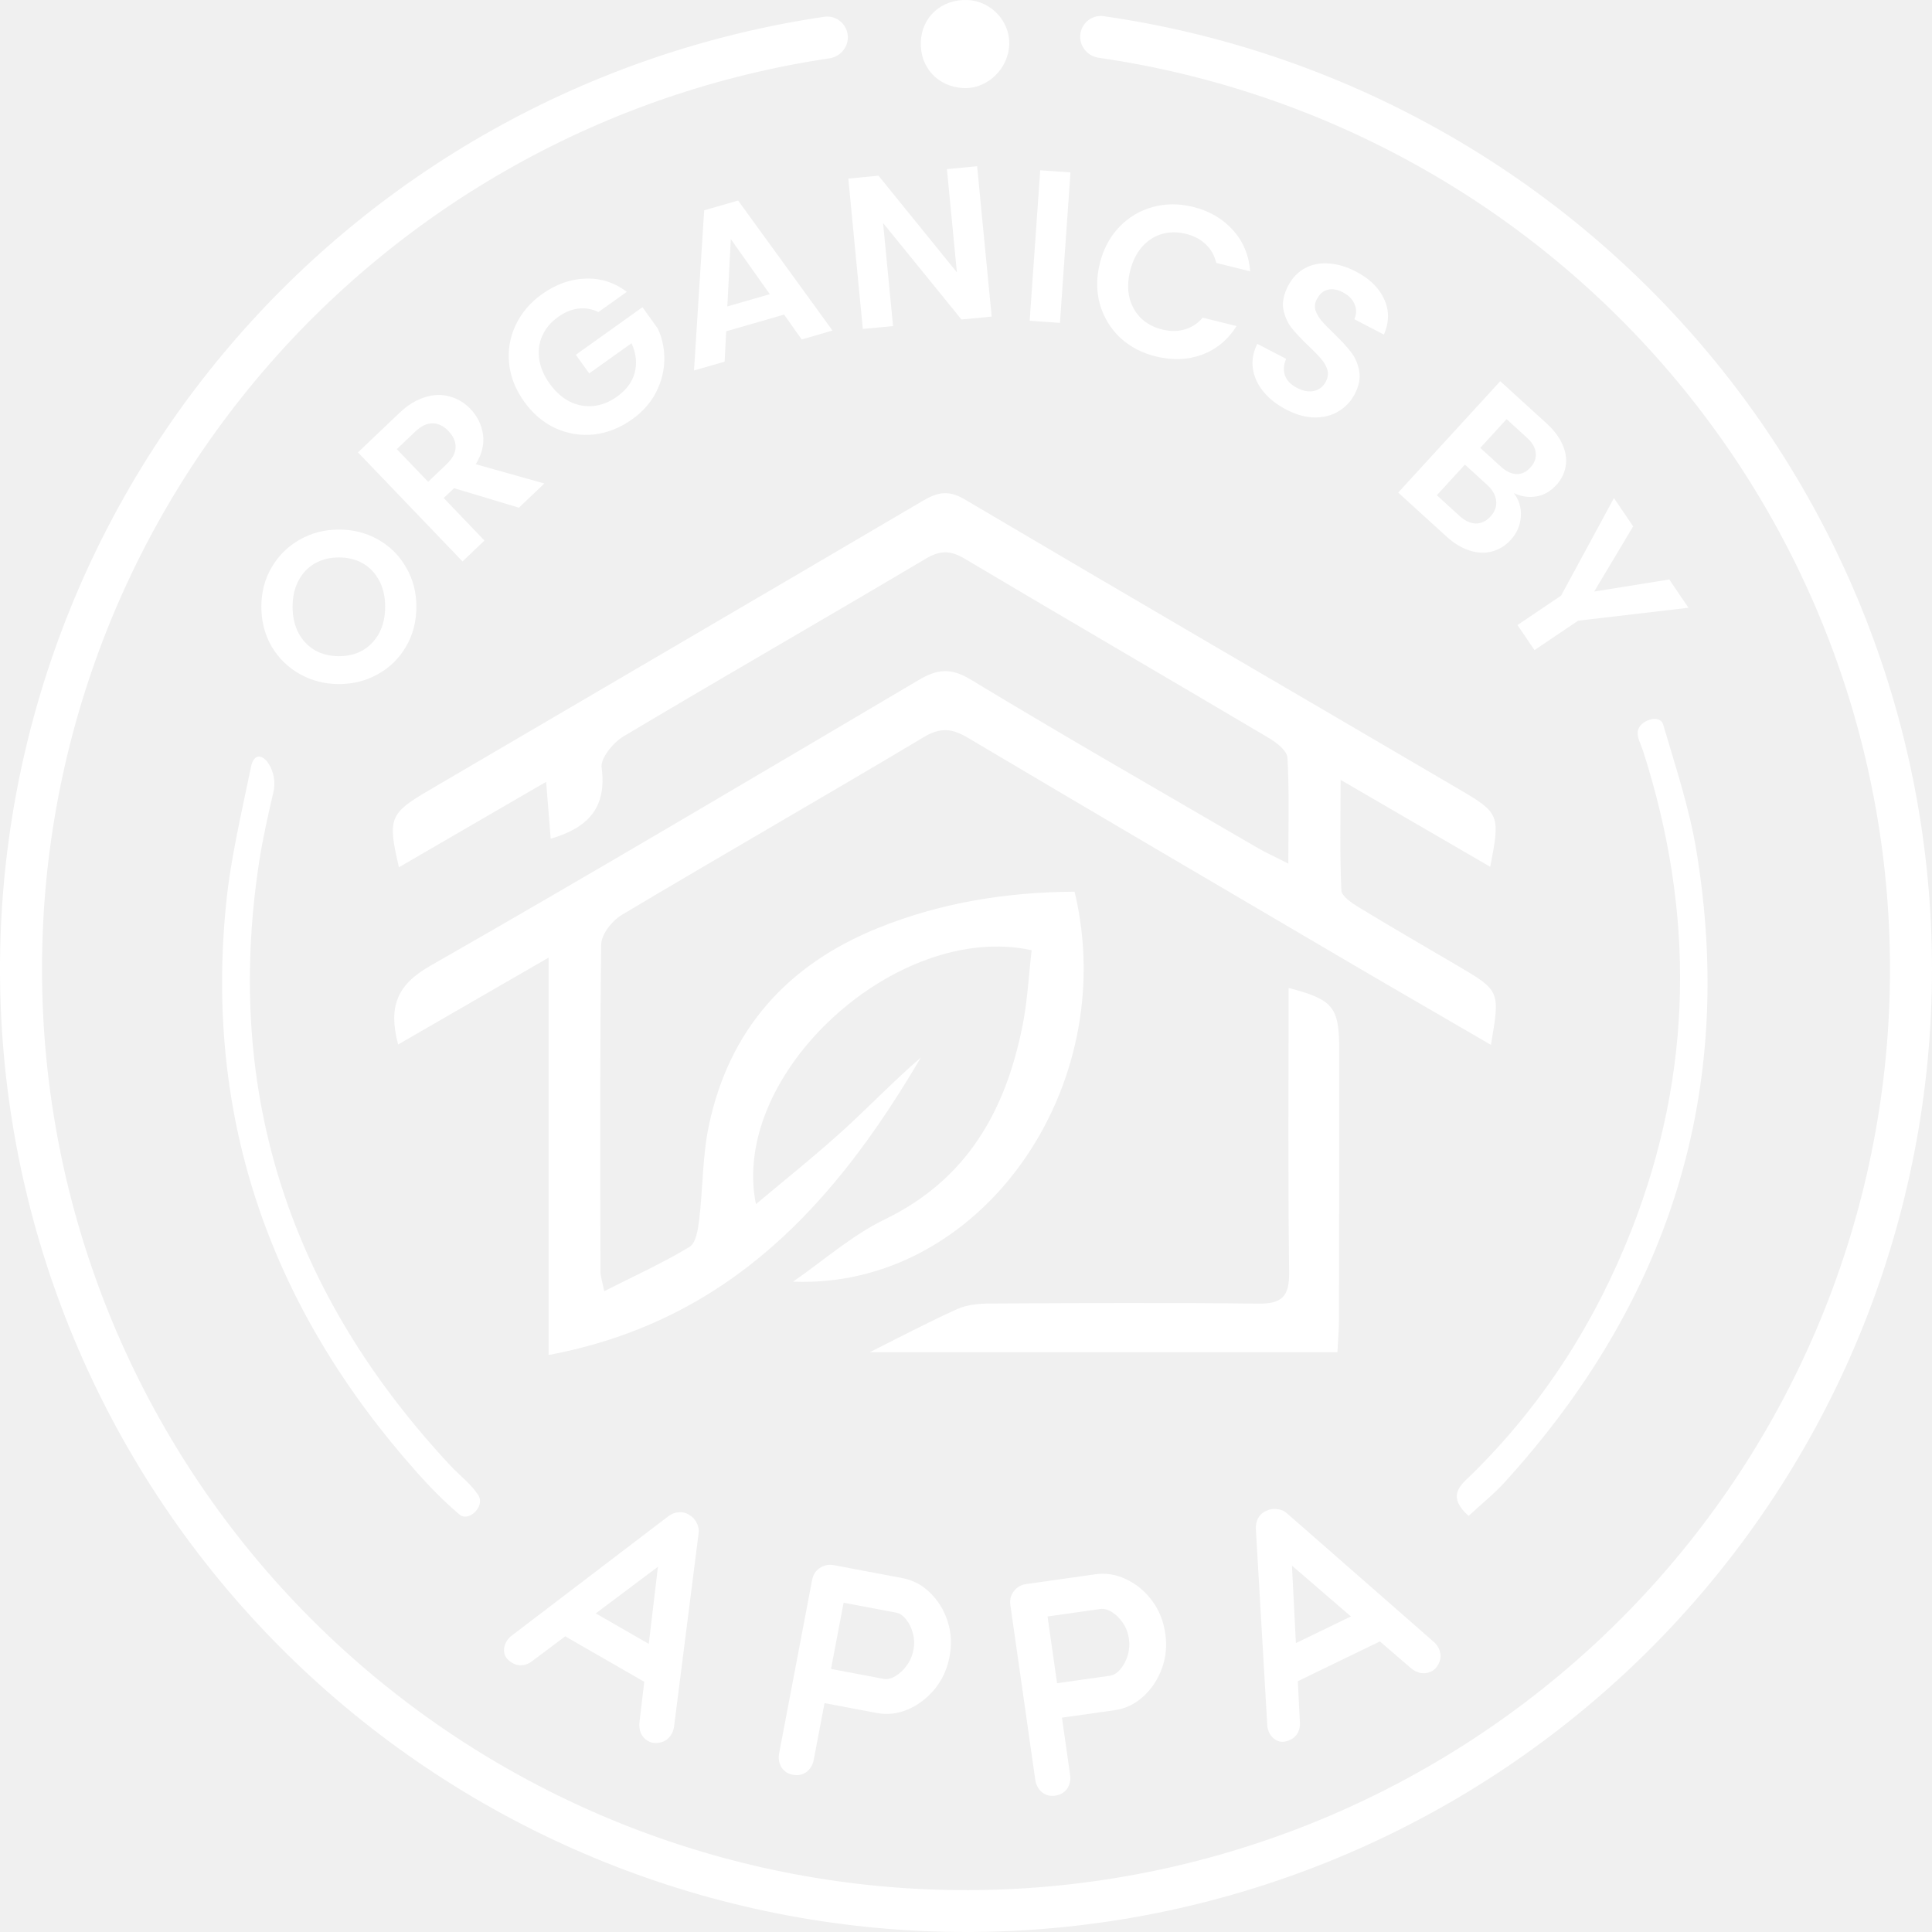
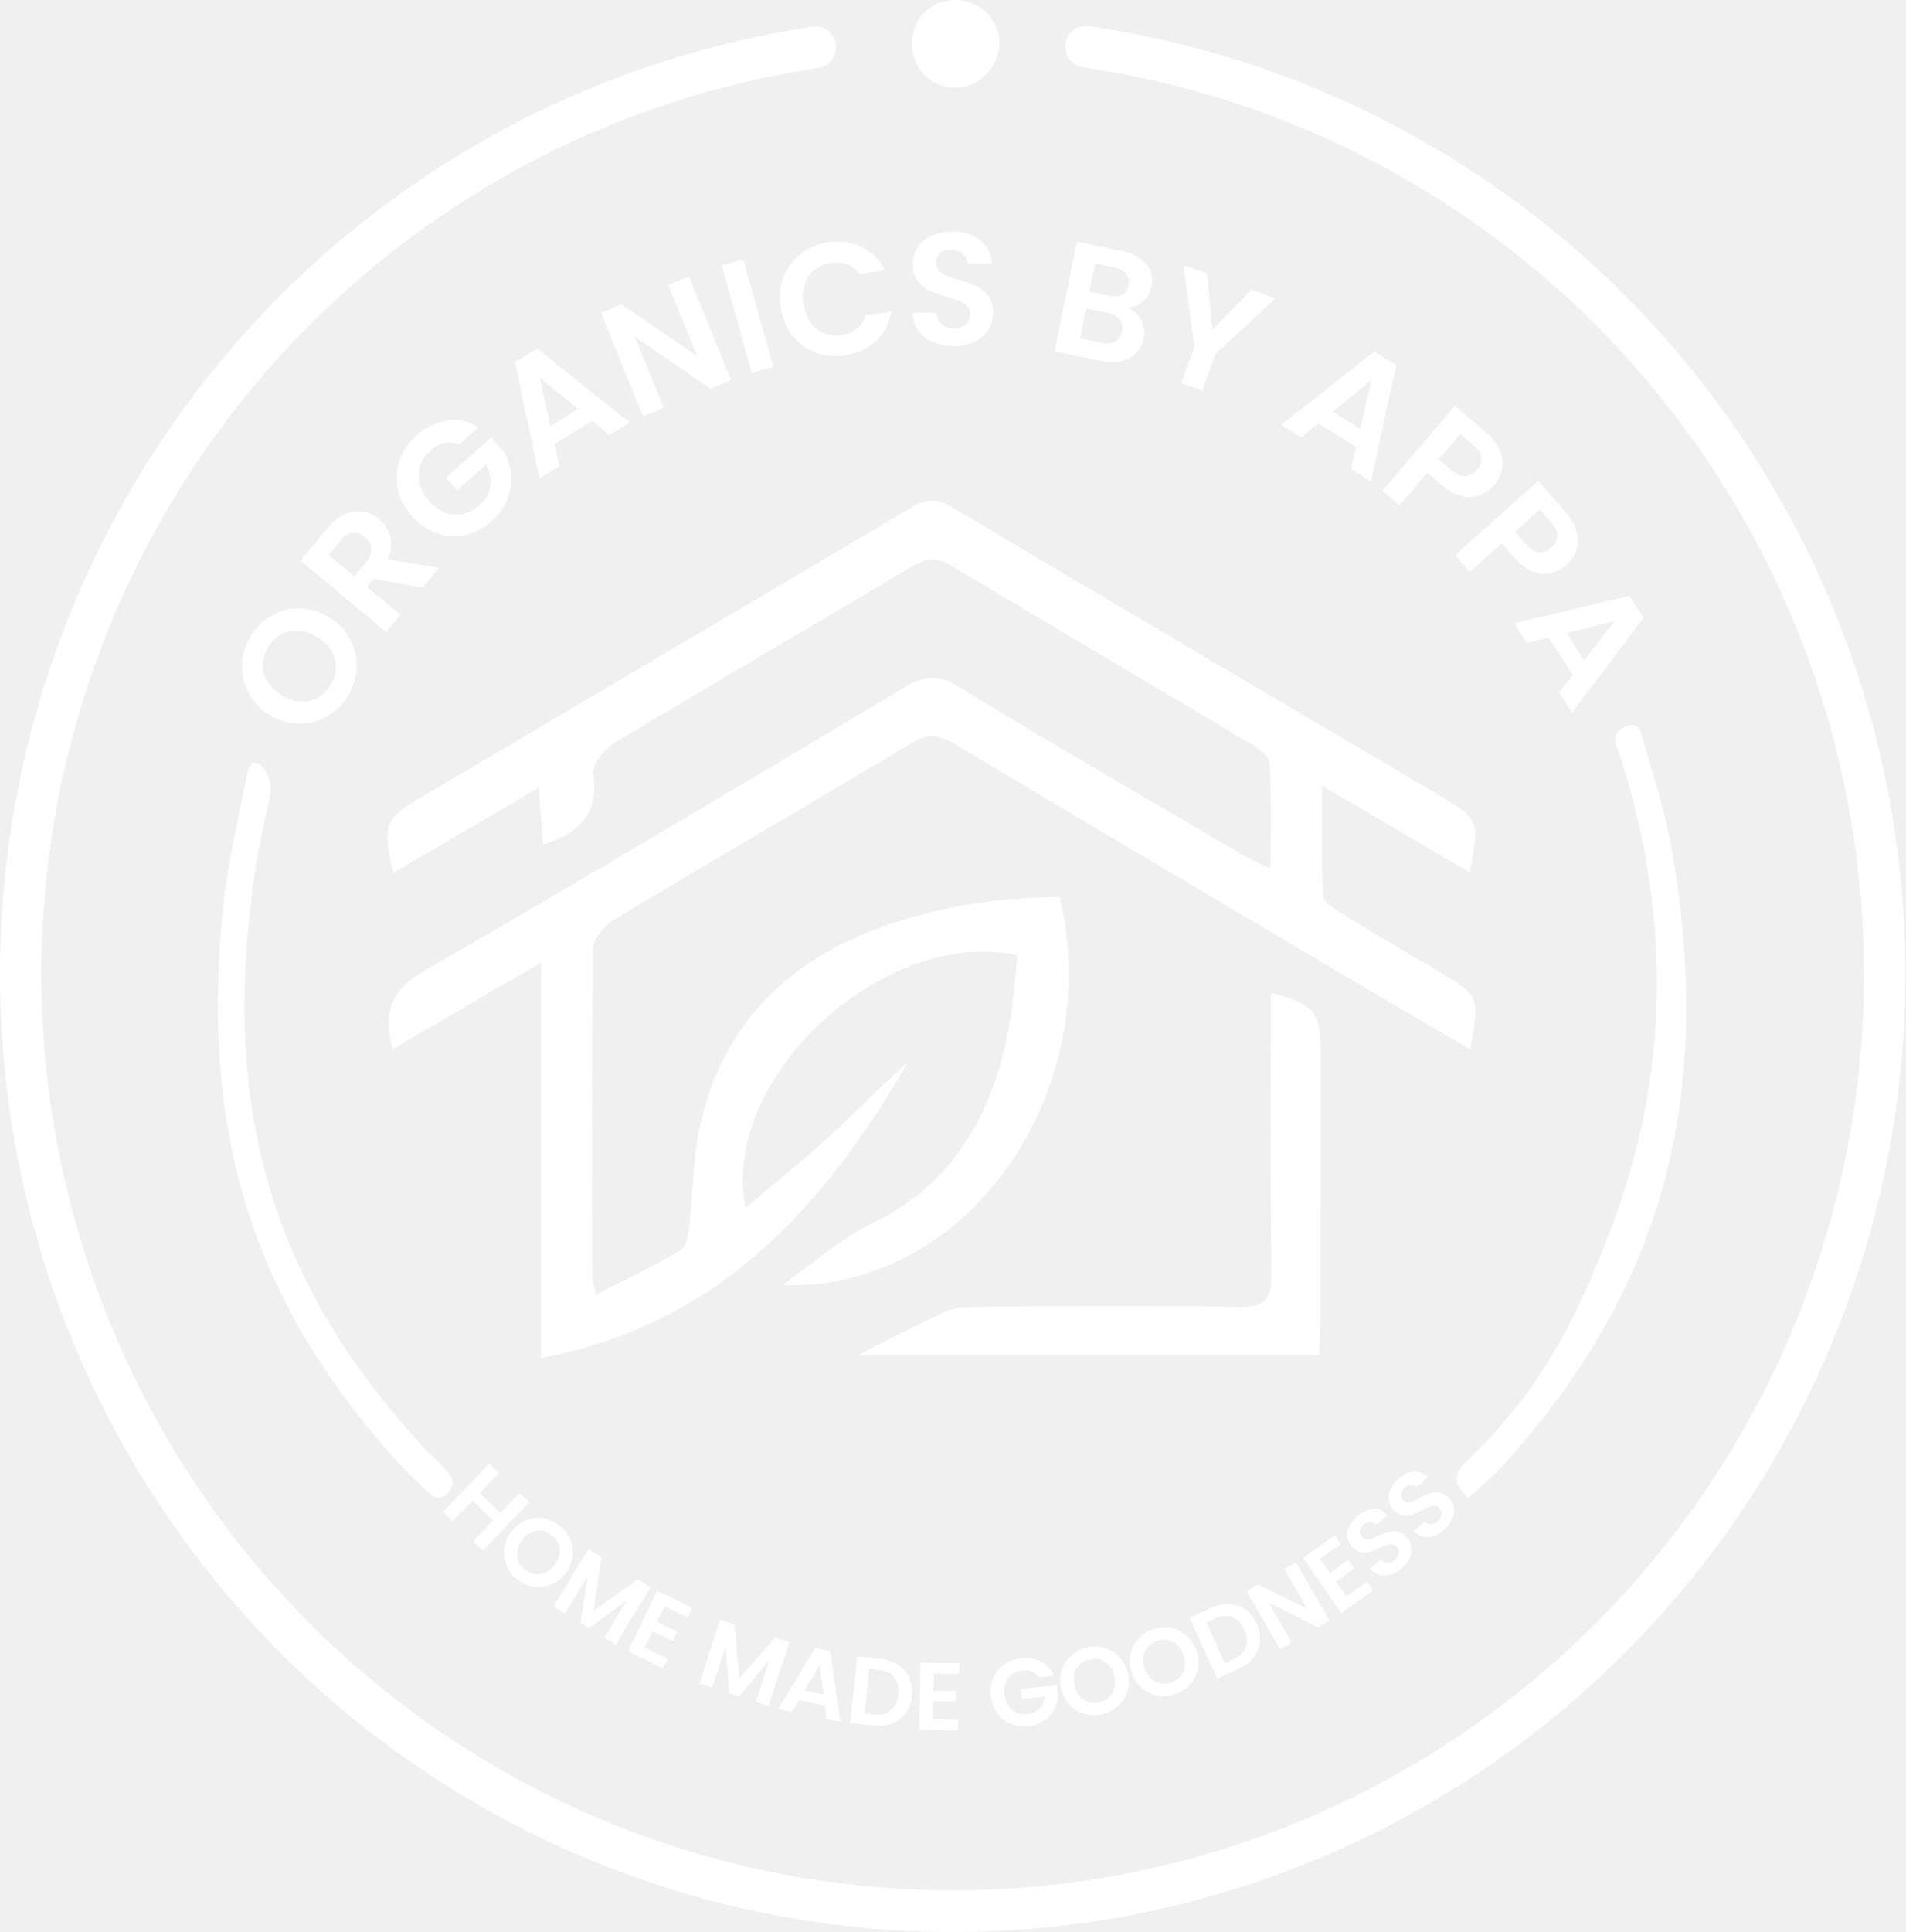
- <svg xmlns="http://www.w3.org/2000/svg" width="146" height="146" viewBox="0 0 146 146" fill="none">
-   <path d="M23.112 126.358C9.547 113.701 1.334 96.365 0.149 77.882C-1.037 59.4 4.894 41.162 16.732 26.887C28.232 13.018 44.467 3.903 62.286 1.268C63.153 1.14 63.948 1.755 64.057 2.622L64.062 2.663C64.146 3.5 63.556 4.256 62.724 4.401L62.684 4.407C45.799 6.921 30.406 15.518 19.436 28.592L19.178 28.902C7.943 42.45 2.271 59.729 3.291 77.266L3.316 77.68C4.45 95.359 12.305 111.942 25.281 124.049C38.256 136.155 55.375 142.874 73.149 142.837L73.565 142.835C91.189 142.692 108.113 135.912 120.936 123.846C133.86 111.684 141.644 95.068 142.702 77.384C143.752 59.839 138.103 42.552 126.898 28.993L126.632 28.674C115.59 15.472 100.05 6.825 83.022 4.364C82.154 4.239 81.535 3.452 81.641 2.585C81.747 1.718 82.538 1.099 83.406 1.223C101.237 3.782 117.51 12.828 129.07 26.648L129.348 26.982C141.062 41.158 146.968 59.23 145.87 77.573C144.764 96.06 136.626 113.431 123.115 126.146C109.709 138.761 92.016 145.849 73.591 145.998L73.156 146C54.719 146.039 36.957 139.124 23.43 126.654L23.112 126.358Z" fill="white" />
-   <path d="M50.463 117.84L40.264 125.494C40.024 125.693 39.761 125.808 39.476 125.84C39.212 125.865 38.967 125.813 38.74 125.682C38.379 125.475 38.17 125.221 38.112 124.922C38.054 124.622 38.109 124.326 38.279 124.033C38.348 123.913 38.441 123.798 38.559 123.688L50.459 114.617C50.72 114.412 51 114.298 51.298 114.275C51.61 114.259 51.885 114.337 52.124 114.51C52.364 114.648 52.542 114.848 52.658 115.109C52.794 115.366 52.836 115.647 52.783 115.954L50.937 130.488C50.904 130.7 50.845 130.879 50.76 131.025C50.552 131.385 50.266 131.602 49.903 131.676C49.552 131.759 49.237 131.719 48.956 131.558C48.716 131.42 48.538 131.22 48.422 130.958C48.32 130.704 48.289 130.42 48.328 130.106L49.813 117.625L50.463 117.84ZM42.295 123.415L44.726 121.753L50.135 124.864L49.186 127.379L42.295 123.415Z" fill="white" />
-   <path d="M97.586 117.389L98.23 130.099C98.261 130.408 98.21 130.689 98.076 130.942C97.949 131.175 97.768 131.348 97.532 131.462C97.158 131.644 96.83 131.674 96.549 131.554C96.267 131.434 96.052 131.222 95.904 130.918C95.843 130.794 95.8 130.653 95.774 130.494L94.906 115.587C94.882 115.256 94.944 114.961 95.092 114.702C95.253 114.436 95.472 114.252 95.749 114.152C95.999 114.031 96.265 113.997 96.547 114.048C96.836 114.079 97.094 114.202 97.319 114.417L108.362 124.086C108.519 124.233 108.635 124.382 108.709 124.534C108.891 124.907 108.911 125.264 108.769 125.607C108.641 125.942 108.432 126.18 108.141 126.321C107.891 126.442 107.625 126.477 107.343 126.426C107.075 126.368 106.821 126.235 106.582 126.026L97.043 117.806L97.586 117.389ZM97.641 127.257L97.622 124.318L103.238 121.597L104.797 123.789L97.641 127.257Z" fill="white" />
-   <path d="M68.2 119.258C68.988 119.407 69.68 119.772 70.275 120.354C70.886 120.939 71.33 121.656 71.608 122.506C71.886 123.356 71.934 124.257 71.753 125.208C71.575 126.145 71.201 126.958 70.63 127.648C70.06 128.338 69.381 128.851 68.596 129.187C67.828 129.511 67.05 129.599 66.262 129.45L62.081 128.66L62.386 128.296L61.494 132.984C61.419 133.377 61.235 133.686 60.941 133.912C60.65 134.123 60.307 134.191 59.913 134.117C59.535 134.045 59.248 133.858 59.055 133.556C58.864 133.238 58.806 132.883 58.881 132.49L61.37 119.399C61.445 119.006 61.635 118.706 61.942 118.498C62.266 118.278 62.625 118.205 63.019 118.279L68.2 119.258ZM66.753 126.868C67.041 126.923 67.344 126.855 67.663 126.665C67.981 126.475 68.267 126.208 68.521 125.865C68.778 125.507 68.946 125.116 69.026 124.693C69.109 124.255 69.096 123.831 68.986 123.419C68.876 123.007 68.706 122.662 68.477 122.384C68.25 122.091 67.993 121.917 67.705 121.863L63.478 121.064L63.828 120.708L62.73 126.484L62.549 126.074L66.753 126.868Z" fill="white" />
-   <path d="M82.773 118.967C83.567 118.855 84.34 118.978 85.092 119.338C85.859 119.695 86.512 120.231 87.05 120.947C87.588 121.662 87.925 122.499 88.061 123.458C88.196 124.401 88.105 125.291 87.788 126.128C87.471 126.964 86.995 127.668 86.36 128.239C85.738 128.793 85.03 129.126 84.236 129.238L80.023 129.834L80.193 129.391L80.866 134.115C80.922 134.511 80.848 134.863 80.643 135.172C80.435 135.465 80.133 135.639 79.736 135.696C79.355 135.75 79.023 135.665 78.742 135.44C78.459 135.201 78.289 134.884 78.233 134.488L76.353 121.296C76.297 120.9 76.38 120.555 76.603 120.259C76.839 119.947 77.155 119.762 77.552 119.706L82.773 118.967ZM83.865 126.636C84.155 126.595 84.421 126.433 84.661 126.151C84.901 125.869 85.085 125.524 85.214 125.118C85.341 124.696 85.374 124.273 85.314 123.847C85.251 123.405 85.101 123.007 84.863 122.653C84.626 122.299 84.353 122.027 84.046 121.837C83.737 121.633 83.437 121.551 83.147 121.592L78.888 122.195L79.104 121.745L79.933 127.565L79.629 127.235L83.865 126.636Z" fill="white" />
-   <path d="M110.981 114.556C110.982 114.556 110.982 114.555 110.982 114.555C109.221 112.979 110.468 112.16 111.28 111.359C116.608 106.1 120.543 99.933 123.269 93.007C127.978 81.041 128.085 68.938 124.164 56.745C124.009 56.269 123.725 55.78 123.759 55.317C123.821 54.468 125.385 53.916 125.673 54.717C125.676 54.726 125.679 54.734 125.682 54.743C126.602 57.889 127.655 61.026 128.189 64.245C131.212 82.507 126.116 98.382 113.701 112.019C112.898 112.902 111.952 113.655 110.981 114.555C110.98 114.555 110.981 114.556 110.981 114.556Z" fill="white" />
-   <path d="M18.964 57.97C19.354 56.058 21.105 57.958 20.662 59.859C20.242 61.662 19.841 63.43 19.57 65.218C16.913 82.751 22.008 97.867 34.053 110.772C34.737 111.501 35.571 112.122 36.113 112.941C36.146 112.99 36.175 113.042 36.201 113.095C36.589 113.89 35.411 115.028 34.733 114.458C33.589 113.498 32.531 112.418 31.533 111.299C20.568 98.999 15.421 84.727 17.093 68.243C17.442 64.789 18.267 61.382 18.964 57.97Z" fill="white" />
-   <path d="M73.116 0C74.892 0.081 76.316 1.594 76.268 3.347C76.217 5.199 74.604 6.742 72.806 6.656C70.867 6.562 69.508 5.087 69.586 3.159C69.659 1.269 71.172 -0.086 73.12 0.004L73.116 0Z" fill="white" />
-   <path d="M30.086 78.933C29.33 76.072 29.999 74.426 32.483 73.006C44.865 65.929 57.129 58.648 69.411 51.397C70.772 50.594 71.803 50.42 73.308 51.327C80.493 55.674 87.782 59.846 95.036 64.075C95.645 64.431 96.289 64.718 97.359 65.26C97.359 62.364 97.437 59.807 97.293 57.263C97.263 56.737 96.48 56.121 95.906 55.782C88.243 51.241 80.545 46.764 72.89 42.214C71.82 41.58 71.042 41.576 69.946 42.227C62.352 46.738 54.689 51.132 47.105 55.656C46.33 56.121 45.369 57.293 45.465 58.01C45.869 61.044 44.434 62.56 41.616 63.38L41.272 59.082C37.371 61.344 33.783 63.428 30.147 65.538C29.282 61.835 29.417 61.479 32.457 59.699C44.882 52.413 57.325 45.145 69.746 37.842C70.816 37.212 71.655 37.004 72.869 37.72C85.333 45.084 97.85 52.365 110.341 59.69C113.333 61.444 113.372 61.618 112.615 65.504C108.953 63.376 105.365 61.292 101.308 58.934C101.308 62.03 101.242 64.661 101.368 67.284C101.39 67.735 102.164 68.248 102.691 68.569C105.165 70.076 107.67 71.521 110.167 72.989C113.359 74.869 113.368 74.882 112.668 78.959C108.979 76.814 105.37 74.73 101.777 72.62C92.227 67.01 82.672 61.409 73.147 55.756C71.964 55.053 71.085 54.94 69.816 55.7C62.235 60.228 54.568 64.618 46.983 69.142C46.261 69.572 45.443 70.601 45.434 71.365C45.326 79.615 45.365 87.864 45.378 96.114C45.378 96.448 45.504 96.782 45.661 97.577C47.957 96.409 50.105 95.436 52.11 94.225C52.602 93.925 52.754 92.875 52.841 92.141C53.124 89.779 53.08 87.356 53.572 85.042C55.094 77.847 59.447 72.95 66.241 70.175C71.055 68.209 76.07 67.414 81.206 67.384C84.759 82.224 74.078 97.416 59.926 96.856C62.235 95.263 64.388 93.344 66.884 92.137C73.099 89.119 75.991 83.918 77.27 77.522C77.648 75.633 77.74 73.692 77.962 71.808C67.789 69.581 55.124 81.121 57.125 90.999C59.413 89.076 61.591 87.343 63.648 85.476C65.658 83.653 67.537 81.686 69.585 79.919C63.166 90.851 55.168 99.826 41.455 102.396V72.368C37.397 74.713 33.814 76.779 30.086 78.933Z" fill="white" />
-   <path d="M65.727 102.184C67.824 101.137 70.05 99.961 72.342 98.923C73.091 98.584 74.008 98.51 74.852 98.506C81.593 98.471 88.338 98.432 95.08 98.515C96.876 98.537 97.441 97.968 97.419 96.162C97.328 89.002 97.38 81.842 97.38 74.661C100.747 75.533 101.208 76.102 101.203 79.319C101.203 86.123 101.203 92.927 101.186 99.731C101.186 100.503 101.112 101.276 101.068 102.184H65.727Z" fill="white" />
-   <path d="M25.616 51.695C24.546 51.695 23.563 51.444 22.667 50.943C21.772 50.443 21.062 49.751 20.537 48.87C20.013 47.977 19.751 46.97 19.751 45.849C19.751 44.738 20.013 43.742 20.537 42.861C21.062 41.968 21.772 41.271 22.667 40.77C23.563 40.27 24.546 40.019 25.616 40.019C26.697 40.019 27.68 40.27 28.565 40.77C29.461 41.271 30.165 41.968 30.678 42.861C31.203 43.742 31.465 44.738 31.465 45.849C31.465 46.97 31.203 47.977 30.678 48.87C30.165 49.751 29.461 50.443 28.565 50.943C27.669 51.444 26.686 51.695 25.616 51.695ZM25.616 49.588C26.304 49.588 26.91 49.436 27.435 49.131C27.959 48.815 28.368 48.38 28.663 47.825C28.958 47.258 29.106 46.6 29.106 45.849C29.106 45.098 28.958 44.444 28.663 43.889C28.368 43.323 27.959 42.888 27.435 42.583C26.91 42.278 26.304 42.126 25.616 42.126C24.928 42.126 24.316 42.278 23.781 42.583C23.257 42.888 22.847 43.323 22.552 43.889C22.258 44.444 22.11 45.098 22.11 45.849C22.11 46.6 22.258 47.258 22.552 47.825C22.847 48.38 23.257 48.815 23.781 49.131C24.316 49.436 24.928 49.588 25.616 49.588Z" fill="white" />
-   <path d="M39.215 38.365L34.313 36.892L33.531 37.636L36.61 40.847L34.952 42.427L27.051 34.187L30.154 31.231C30.793 30.622 31.448 30.217 32.117 30.017C32.778 29.808 33.404 29.791 33.995 29.966C34.586 30.126 35.108 30.442 35.561 30.914C36.081 31.457 36.395 32.099 36.502 32.841C36.601 33.575 36.418 34.321 35.953 35.081L41.134 36.537L39.215 38.365ZM32.354 36.409L33.739 35.089C34.19 34.66 34.419 34.23 34.429 33.799C34.439 33.368 34.259 32.96 33.889 32.574C33.52 32.189 33.122 31.995 32.697 31.993C32.265 31.983 31.824 32.193 31.374 32.621L29.988 33.941L32.354 36.409Z" fill="white" />
-   <path d="M39.616 30.358C38.961 29.446 38.58 28.486 38.473 27.478C38.369 26.454 38.533 25.486 38.966 24.575C39.402 23.648 40.064 22.867 40.952 22.234C41.999 21.486 43.094 21.093 44.235 21.054C45.37 21.007 46.415 21.339 47.369 22.051L45.225 23.581C44.732 23.344 44.226 23.257 43.707 23.32C43.188 23.382 42.679 23.591 42.182 23.946C41.632 24.339 41.232 24.812 40.984 25.364C40.736 25.916 40.657 26.508 40.748 27.139C40.839 27.77 41.101 28.387 41.534 28.988C41.979 29.608 42.487 30.062 43.057 30.351C43.636 30.634 44.233 30.744 44.846 30.681C45.459 30.618 46.054 30.381 46.631 29.969C47.342 29.462 47.786 28.856 47.966 28.153C48.154 27.442 48.073 26.703 47.723 25.936L44.526 28.218L43.515 26.811L48.55 23.216L49.714 24.836C50.053 25.571 50.216 26.358 50.202 27.199C50.188 28.039 49.978 28.859 49.571 29.658C49.167 30.442 48.566 31.119 47.767 31.689C46.87 32.329 45.914 32.71 44.9 32.832C43.888 32.938 42.916 32.782 41.984 32.363C41.06 31.938 40.271 31.269 39.616 30.358Z" fill="white" />
-   <path d="M59.253 23.773L54.878 25.035L54.759 27.33L52.446 27.997L53.214 15.894L55.779 15.154L62.911 24.979L60.582 25.651L59.253 23.773ZM58.174 22.232L55.226 18.067L54.964 23.157L58.174 22.232Z" fill="white" />
-   <path d="M74.939 23.924L72.656 24.143L66.734 16.854L67.486 24.64L65.203 24.858L64.106 13.497L66.389 13.278L72.312 20.584L71.558 12.782L73.841 12.563L74.939 23.924Z" fill="white" />
-   <path d="M80.895 13.029L80.1 24.399L77.812 24.24L78.608 12.87L80.895 13.029Z" fill="white" />
-   <path d="M83.114 19.901C83.385 18.812 83.87 17.901 84.571 17.165C85.284 16.422 86.124 15.917 87.091 15.651C88.07 15.377 89.09 15.371 90.15 15.633C91.391 15.94 92.398 16.525 93.174 17.39C93.949 18.254 94.383 19.292 94.475 20.504L91.915 19.871C91.776 19.299 91.51 18.829 91.118 18.463C90.727 18.086 90.23 17.823 89.626 17.674C88.979 17.514 88.365 17.519 87.782 17.689C87.21 17.862 86.713 18.188 86.29 18.667C85.878 19.148 85.583 19.748 85.404 20.466C85.225 21.185 85.205 21.853 85.344 22.471C85.496 23.08 85.784 23.6 86.206 24.029C86.641 24.451 87.182 24.741 87.829 24.901C88.433 25.05 88.996 25.049 89.517 24.898C90.049 24.749 90.506 24.452 90.886 24.008L93.447 24.64C92.794 25.679 91.923 26.401 90.832 26.804C89.755 27.2 88.591 27.243 87.34 26.934C86.28 26.672 85.38 26.197 84.639 25.51C83.912 24.814 83.406 23.977 83.12 22.998C82.846 22.021 82.843 20.989 83.114 19.901Z" fill="white" />
-   <path d="M114.406 37.267C114.801 37.789 114.975 38.382 114.928 39.047C114.881 39.712 114.629 40.293 114.172 40.792C113.76 41.242 113.282 41.537 112.74 41.677C112.213 41.816 111.651 41.792 111.055 41.603C110.459 41.414 109.875 41.059 109.302 40.538L105.661 37.223L113.373 28.807L116.856 31.979C117.429 32.5 117.836 33.04 118.078 33.599C118.328 34.166 118.407 34.71 118.315 35.23C118.23 35.758 117.997 36.231 117.614 36.649C117.164 37.139 116.656 37.428 116.088 37.515C115.528 37.61 114.967 37.527 114.406 37.267ZM111.862 33.846L113.411 35.255C113.814 35.622 114.209 35.812 114.596 35.826C114.983 35.839 115.335 35.673 115.652 35.327C115.969 34.982 116.102 34.609 116.053 34.211C116.012 33.82 115.794 33.444 115.399 33.085L113.851 31.675L111.862 33.846ZM110.286 38.979C110.698 39.353 111.105 39.547 111.507 39.56C111.925 39.572 112.304 39.393 112.642 39.023C112.974 38.661 113.114 38.266 113.064 37.837C113.014 37.407 112.783 37.005 112.371 36.631L110.702 35.111L108.581 37.426L110.286 38.979Z" fill="white" />
-   <path d="M127.597 45.928L119.257 46.904L115.961 49.129L114.674 47.236L117.971 45.011L121.965 37.64L123.417 39.776L120.472 44.703L126.145 43.792L127.597 45.928Z" fill="white" />
-   <path d="M97.2 30.951C96.493 30.584 95.917 30.131 95.472 29.593C95.037 29.059 94.773 28.48 94.681 27.856C94.589 27.231 94.7 26.607 95.013 25.984L97.192 27.117C96.999 27.557 96.968 27.97 97.098 28.357C97.238 28.749 97.54 29.066 98.005 29.307C98.48 29.554 98.913 29.632 99.305 29.541C99.698 29.45 99.995 29.212 100.197 28.826C100.353 28.526 100.39 28.233 100.307 27.944C100.224 27.655 100.07 27.385 99.845 27.133C99.634 26.876 99.322 26.554 98.909 26.167C98.351 25.632 97.912 25.164 97.592 24.765C97.286 24.36 97.081 23.892 96.978 23.359C96.889 22.822 97.012 22.235 97.345 21.598C97.658 20.999 98.081 20.556 98.614 20.268C99.146 19.98 99.744 19.861 100.408 19.912C101.076 19.952 101.759 20.154 102.456 20.516C103.502 21.06 104.216 21.756 104.597 22.605C104.993 23.449 104.988 24.342 104.581 25.285L102.344 24.122C102.521 23.735 102.528 23.358 102.363 22.99C102.213 22.618 101.91 22.313 101.455 22.077C101.058 21.87 100.683 21.81 100.33 21.897C99.991 21.979 99.716 22.222 99.504 22.628C99.362 22.898 99.331 23.17 99.409 23.444C99.502 23.714 99.65 23.974 99.85 24.226C100.066 24.473 100.378 24.795 100.787 25.191C101.344 25.727 101.781 26.199 102.096 26.608C102.411 27.018 102.618 27.494 102.716 28.036C102.815 28.578 102.7 29.163 102.371 29.79C102.089 30.331 101.686 30.76 101.162 31.077C100.639 31.394 100.033 31.552 99.344 31.55C98.661 31.538 97.946 31.339 97.2 30.951Z" fill="white" />
+ <svg xmlns="http://www.w3.org/2000/svg" width="146" height="148" viewBox="0 0 146 148" fill="none">
+   <path d="M23.112 128.192C9.547 115.428 1.334 97.945 0.149 79.307C-1.037 60.668 4.894 42.276 16.732 27.88C28.232 13.895 44.467 4.703 62.286 2.046C63.153 1.916 63.948 2.537 64.057 3.411L64.062 3.452C64.146 4.296 63.556 5.059 62.724 5.205L62.684 5.211C45.799 7.746 30.406 16.416 19.436 29.6L19.178 29.913C7.943 43.575 2.271 61 3.291 78.685L3.316 79.103C4.45 96.932 12.305 113.654 25.281 125.863C38.256 138.072 55.375 144.848 73.149 144.81L73.565 144.808C91.189 144.665 108.113 137.827 120.936 125.658C133.86 113.394 141.644 96.638 142.702 78.805C143.752 61.111 138.103 43.679 126.898 30.005L126.632 29.683C115.59 16.37 100.05 7.65 83.022 5.168C82.154 5.041 81.535 4.248 81.641 3.373C81.747 2.499 82.538 1.875 83.406 2C101.237 4.581 117.51 13.704 129.07 27.64L129.348 27.977C141.062 42.272 146.968 60.497 145.87 78.995C144.764 97.638 136.626 115.156 123.115 127.978C109.709 140.7 92.016 147.848 73.591 147.998L73.156 148C54.719 148.039 36.957 141.066 23.43 128.49L23.112 128.192Z" fill="white" />
+   <path d="M112.507 114.757C112.508 114.757 112.508 114.756 112.507 114.756C110.747 113.166 111.993 112.341 112.806 111.533C118.134 106.23 120.543 101.544 123.269 94.559C127.978 82.492 128.085 70.287 124.164 57.991C124.009 57.511 123.725 57.018 123.759 56.551C123.821 55.695 125.385 55.138 125.673 55.946C125.676 55.955 125.679 55.964 125.682 55.972C126.602 59.145 127.655 62.308 128.189 65.554C131.212 83.971 127.642 98.446 115.227 112.198C114.423 113.088 113.478 113.849 112.506 114.756C112.506 114.756 112.506 114.757 112.507 114.757Z" fill="white" />
+   <path d="M18.964 59.227C19.354 57.298 21.105 59.214 20.662 61.131C20.242 62.95 19.841 64.732 19.57 66.535C16.913 84.217 20.407 97.85 32.451 110.864C33.135 111.599 33.969 112.225 34.511 113.051C34.544 113.101 34.573 113.153 34.599 113.207C34.987 114.009 33.809 115.156 33.131 114.581C31.987 113.613 30.929 112.524 29.931 111.396C18.966 98.991 15.421 86.209 17.093 69.587C17.442 66.103 18.267 62.667 18.964 59.227Z" fill="white" />
+   <path d="M73.421 0C75.197 0.082 76.621 1.608 76.573 3.376C76.522 5.243 74.909 6.799 73.112 6.712C71.172 6.617 69.813 5.13 69.891 3.185C69.964 1.279 71.478 -0.086 73.425 0.004L73.421 0Z" fill="white" />
+   <path d="M30.086 80.367C29.33 77.481 29.999 75.822 32.483 74.39C44.865 67.253 57.129 59.91 69.411 52.598C70.772 51.788 71.803 51.613 73.308 52.528C80.493 56.911 87.782 61.118 95.036 65.383C95.645 65.742 96.289 66.031 97.359 66.579C97.359 63.658 97.437 61.079 97.293 58.513C97.263 57.983 96.48 57.362 95.906 57.02C88.243 52.44 80.545 47.926 72.89 43.337C71.821 42.698 71.042 42.694 69.946 43.35C62.352 47.9 54.689 52.331 47.105 56.893C46.33 57.362 45.369 58.544 45.465 59.266C45.869 62.327 44.434 63.855 41.616 64.683L41.272 60.348C37.371 62.629 33.783 64.731 30.147 66.859C29.282 63.124 29.417 62.765 32.457 60.97C44.882 53.622 57.325 46.293 69.746 38.928C70.816 38.293 71.655 38.083 72.869 38.805C85.333 46.231 97.85 53.574 110.341 60.961C113.333 62.73 113.372 62.905 112.615 66.824C108.953 64.678 105.365 62.577 101.308 60.199C101.308 63.321 101.242 65.974 101.369 68.619C101.39 69.074 102.164 69.591 102.691 69.915C105.165 71.434 107.67 72.892 110.167 74.372C113.359 76.268 113.368 76.281 112.668 80.393C108.979 78.23 105.37 76.128 101.777 74C92.227 68.343 82.672 62.695 73.147 56.994C71.964 56.285 71.086 56.171 69.816 56.937C62.235 61.504 54.568 65.93 46.983 70.493C46.261 70.926 45.443 71.964 45.434 72.735C45.326 81.054 45.365 89.373 45.378 97.692C45.378 98.03 45.504 98.367 45.661 99.168C47.957 97.99 50.105 97.009 52.11 95.788C52.602 95.486 52.754 94.426 52.841 93.686C53.124 91.304 53.08 88.861 53.572 86.527C55.094 79.272 59.447 74.333 66.241 71.535C71.055 69.552 76.07 68.75 81.206 68.72C84.759 83.686 74.078 99.006 59.926 98.441C62.235 96.834 64.388 94.899 66.884 93.682C73.099 90.639 75.991 85.393 77.27 78.944C77.648 77.039 77.74 75.082 77.962 73.181C67.789 70.935 55.124 82.573 57.125 92.534C59.413 90.595 61.591 88.848 63.649 86.965C65.658 85.126 67.537 83.142 69.585 81.361C63.166 92.386 55.168 101.436 41.455 104.028V73.746C37.397 76.111 33.814 78.195 30.086 80.367Z" fill="white" />
+   <path d="M65.727 103.814C67.824 102.758 70.05 101.572 72.343 100.525C73.091 100.184 74.008 100.109 74.852 100.105C81.593 100.07 88.338 100.031 95.08 100.114C96.876 100.136 97.441 99.562 97.419 97.741C97.328 90.52 97.38 83.3 97.38 76.058C100.747 76.938 101.208 77.512 101.203 80.756C101.203 87.617 101.203 94.479 101.186 101.34C101.186 102.119 101.112 102.899 101.068 103.814H65.727Z" fill="white" />
+   <path d="M26.698 53.247C26.293 53.938 25.76 54.477 25.099 54.864C24.438 55.251 23.724 55.445 22.958 55.447C22.185 55.445 21.438 55.231 20.715 54.803C20 54.38 19.458 53.831 19.088 53.156C18.711 52.477 18.531 51.754 18.547 50.985C18.563 50.216 18.774 49.486 19.178 48.795C19.587 48.098 20.12 47.559 20.777 47.179C21.438 46.792 22.153 46.603 22.922 46.612C23.688 46.61 24.429 46.821 25.144 47.244C25.866 47.672 26.415 48.225 26.792 48.903C27.166 49.571 27.345 50.289 27.329 51.058C27.313 51.827 27.102 52.556 26.698 53.247ZM25.341 52.444C25.601 52 25.732 51.551 25.734 51.096C25.729 50.638 25.603 50.207 25.357 49.805C25.104 49.399 24.736 49.053 24.252 48.766C23.768 48.48 23.292 48.326 22.823 48.305C22.347 48.279 21.911 48.377 21.517 48.599C21.122 48.822 20.795 49.155 20.535 49.599C20.275 50.043 20.142 50.495 20.136 50.957C20.134 51.412 20.259 51.842 20.512 52.248C20.759 52.65 21.123 52.994 21.607 53.281C22.091 53.567 22.571 53.723 23.047 53.749C23.516 53.77 23.951 53.672 24.353 53.454C24.751 53.225 25.081 52.888 25.341 52.444Z" fill="white" />
+   <path d="M32.391 45.019L28.636 44.341L28.122 44.964L30.676 47.096L29.584 48.417L23.03 42.947L25.072 40.474C25.493 39.964 25.942 39.605 26.42 39.398C26.892 39.186 27.354 39.119 27.806 39.199C28.257 39.267 28.671 39.458 29.046 39.772C29.478 40.132 29.766 40.585 29.908 41.129C30.045 41.668 29.973 42.241 29.694 42.848L33.654 43.489L32.391 45.019ZM27.145 44.149L28.057 43.044C28.353 42.685 28.486 42.345 28.457 42.022C28.427 41.7 28.259 41.411 27.952 41.155C27.645 40.899 27.334 40.788 27.02 40.823C26.699 40.853 26.39 41.048 26.094 41.406L25.182 42.511L27.145 44.149Z" fill="white" />
+   <path d="M31.541 39.514C30.988 38.881 30.635 38.191 30.482 37.445C30.33 36.687 30.381 35.951 30.635 35.238C30.89 34.513 31.323 33.88 31.935 33.341C32.657 32.705 33.439 32.33 34.282 32.218C35.12 32.099 35.919 32.271 36.679 32.732L35.202 34.035C34.819 33.894 34.437 33.865 34.057 33.95C33.677 34.036 33.315 34.229 32.973 34.531C32.593 34.865 32.332 35.248 32.189 35.679C32.045 36.11 32.03 36.559 32.144 37.024C32.258 37.489 32.497 37.931 32.862 38.349C33.238 38.78 33.648 39.082 34.092 39.256C34.542 39.425 34.992 39.464 35.442 39.371C35.892 39.279 36.316 39.058 36.713 38.708C37.203 38.276 37.488 37.791 37.569 37.251C37.657 36.706 37.542 36.16 37.227 35.611L35.024 37.553L34.171 36.575L37.64 33.517L38.622 34.642C38.928 35.167 39.106 35.744 39.157 36.373C39.209 37.003 39.113 37.631 38.87 38.258C38.628 38.874 38.232 39.425 37.681 39.91C37.064 40.455 36.383 40.81 35.64 40.976C34.898 41.13 34.166 41.084 33.444 40.84C32.728 40.59 32.093 40.148 31.541 39.514Z" fill="white" />
+   <path d="M45.38 32.233L42.492 34.024L42.867 35.709L41.341 36.657L39.466 27.741L41.159 26.691L48.247 32.371L46.71 33.325L45.38 32.233ZM44.296 31.333L41.346 28.911L42.178 32.648L44.296 31.333Z" fill="white" />
+   <path d="M56.019 29.12L54.438 29.771L48.642 25.806L50.857 31.244L49.276 31.895L46.043 23.958L47.625 23.308L53.425 27.284L51.205 21.834L52.786 21.183L56.019 29.12Z" fill="white" />
+   <path d="M56.95 19.863L59.248 28.11L57.603 28.573L55.305 20.327L56.95 19.863Z" fill="white" />
+   <path d="M59.827 23.571C59.698 22.739 59.767 21.966 60.036 21.254C60.311 20.532 60.742 19.939 61.328 19.474C61.922 19 62.621 18.7 63.425 18.574C64.365 18.427 65.227 18.54 66.01 18.914C66.792 19.288 67.391 19.882 67.805 20.694L65.863 20.999C65.602 20.642 65.284 20.394 64.908 20.254C64.531 20.106 64.113 20.068 63.655 20.14C63.165 20.217 62.744 20.399 62.393 20.686C62.051 20.971 61.803 21.341 61.651 21.795C61.508 22.248 61.478 22.75 61.563 23.299C61.649 23.849 61.828 24.317 62.102 24.705C62.383 25.083 62.731 25.36 63.145 25.535C63.566 25.701 64.022 25.745 64.512 25.668C64.971 25.596 65.357 25.432 65.671 25.176C65.994 24.919 66.221 24.581 66.354 24.163L68.296 23.858C68.148 24.767 67.758 25.52 67.126 26.116C66.501 26.702 65.714 27.07 64.765 27.218C63.961 27.344 63.205 27.276 62.498 27.015C61.797 26.744 61.207 26.31 60.727 25.715C60.256 25.118 59.956 24.404 59.827 23.571Z" fill="white" />
+   <path d="M73.091 26.516C72.497 26.517 71.96 26.415 71.48 26.21C71.007 26.006 70.633 25.712 70.356 25.327C70.08 24.943 69.937 24.489 69.929 23.965L71.759 23.965C71.784 24.325 71.906 24.611 72.126 24.823C72.354 25.036 72.663 25.142 73.053 25.142C73.452 25.142 73.765 25.044 73.993 24.847C74.221 24.651 74.335 24.389 74.335 24.062C74.335 23.808 74.257 23.6 74.103 23.436C73.948 23.273 73.752 23.146 73.516 23.056C73.289 22.958 72.971 22.852 72.564 22.738C72.011 22.574 71.559 22.415 71.21 22.259C70.868 22.096 70.571 21.855 70.318 21.536C70.074 21.209 69.952 20.775 69.952 20.236C69.951 19.728 70.077 19.287 70.329 18.91C70.582 18.534 70.935 18.247 71.391 18.051C71.847 17.846 72.367 17.744 72.953 17.744C73.832 17.743 74.544 17.96 75.089 18.393C75.643 18.818 75.948 19.415 76.005 20.184L74.126 20.185C74.109 19.866 73.983 19.612 73.747 19.424C73.519 19.228 73.214 19.13 72.832 19.13C72.498 19.13 72.229 19.22 72.026 19.4C71.831 19.572 71.733 19.83 71.734 20.174C71.734 20.402 71.807 20.595 71.953 20.75C72.108 20.897 72.295 21.02 72.515 21.118C72.743 21.208 73.06 21.314 73.467 21.437C74.02 21.6 74.472 21.763 74.822 21.927C75.172 22.09 75.473 22.335 75.725 22.663C75.978 22.99 76.104 23.419 76.104 23.951C76.105 24.409 75.987 24.834 75.751 25.227C75.515 25.62 75.169 25.935 74.714 26.172C74.258 26.401 73.717 26.516 73.091 26.516Z" fill="white" />
+   <path d="M86.42 23.58C86.873 23.765 87.212 24.08 87.437 24.527C87.662 24.973 87.725 25.445 87.624 25.942C87.533 26.391 87.341 26.765 87.049 27.064C86.765 27.357 86.397 27.557 85.943 27.665C85.49 27.772 84.98 27.768 84.414 27.652L80.814 26.917L82.511 18.524L85.955 19.228C86.521 19.344 86.989 19.535 87.359 19.803C87.736 20.072 87.995 20.392 88.136 20.763C88.285 21.136 88.317 21.53 88.233 21.947C88.134 22.436 87.919 22.818 87.59 23.093C87.268 23.369 86.879 23.532 86.42 23.58ZM83.48 22.353L85.011 22.666C85.41 22.748 85.735 22.718 85.988 22.578C86.24 22.438 86.402 22.195 86.471 21.85C86.541 21.506 86.484 21.214 86.299 20.976C86.123 20.74 85.839 20.582 85.449 20.502L83.918 20.189L83.48 22.353ZM84.444 26.269C84.851 26.352 85.186 26.32 85.448 26.174C85.719 26.02 85.892 25.759 85.967 25.391C86.04 25.03 85.978 24.721 85.781 24.464C85.584 24.206 85.282 24.036 84.875 23.953L83.225 23.616L82.758 25.924L84.444 26.269Z" fill="white" />
+   <path d="M97.72 22.856L93.127 27.126L92.122 29.931L90.515 29.349L91.52 26.544L90.681 20.306L92.496 20.963L92.891 25.254L95.906 22.199L97.72 22.856Z" fill="white" />
+   <path d="M103.905 34.237L101.029 32.426L99.692 33.509L98.171 32.552L105.297 26.919L106.982 27.98L105.049 36.883L103.519 35.919L103.905 34.237ZM104.228 32.862L105.085 29.131L102.118 31.534L104.228 32.862Z" fill="white" />
+   <path d="M114.483 37.167C114.186 37.514 113.825 37.769 113.398 37.929C112.978 38.095 112.513 38.119 112.002 38.002C111.497 37.89 110.979 37.605 110.448 37.147L109.364 36.213L107.235 38.709L105.937 37.591L111.483 31.09L113.864 33.142C114.364 33.574 114.716 34.028 114.92 34.505C115.124 34.983 115.182 35.448 115.096 35.901C115.015 36.36 114.811 36.782 114.483 37.167ZM111.266 36.075C111.618 36.378 111.955 36.518 112.276 36.493C112.603 36.473 112.894 36.315 113.148 36.017C113.413 35.706 113.531 35.392 113.501 35.076C113.476 34.753 113.285 34.437 112.926 34.128L111.898 33.242L110.238 35.188L111.266 36.075Z" fill="white" />
+   <path d="M120.012 43.277C119.672 43.581 119.279 43.783 118.835 43.884C118.396 43.991 117.932 43.951 117.442 43.765C116.957 43.586 116.482 43.232 116.018 42.706L115.07 41.632L112.623 43.814L111.489 42.529L117.863 36.846L119.944 39.206C120.382 39.701 120.669 40.2 120.806 40.7C120.943 41.201 120.938 41.67 120.791 42.108C120.649 42.551 120.39 42.941 120.012 43.277ZM116.974 41.755C117.281 42.104 117.596 42.288 117.918 42.308C118.245 42.333 118.554 42.216 118.846 41.955C119.151 41.684 119.31 41.389 119.323 41.072C119.342 40.748 119.195 40.409 118.882 40.054L117.983 39.035L116.075 40.736L116.974 41.755Z" fill="white" />
+   <path d="M120.521 51.699L118.671 48.839L117.004 49.255L116.026 47.743L124.849 45.65L125.933 47.327L120.45 54.584L119.466 53.061L120.521 51.699ZM121.39 50.589L123.73 47.567L120.033 48.491L121.39 50.589Z" fill="white" />
+   <path d="M40.544 115.076L36.996 118.775L36.258 118.06L37.778 116.475L36.201 114.947L34.682 116.532L33.944 115.816L37.492 112.117L38.23 112.833L36.761 114.364L38.337 115.892L39.806 114.361L40.544 115.076Z" fill="white" />
+   <path d="M39.643 121.001C39.267 120.704 38.99 120.343 38.813 119.917C38.637 119.491 38.578 119.049 38.638 118.591C38.7 118.129 38.886 117.699 39.197 117.301C39.504 116.907 39.871 116.626 40.3 116.459C40.731 116.287 41.174 116.237 41.627 116.307C42.081 116.378 42.496 116.561 42.873 116.858C43.253 117.158 43.53 117.519 43.702 117.942C43.879 118.368 43.934 118.81 43.868 119.269C43.808 119.727 43.625 120.153 43.318 120.548C43.008 120.945 42.637 121.23 42.206 121.402C41.781 121.572 41.342 121.622 40.889 121.552C40.435 121.481 40.02 121.298 39.643 121.001ZM40.226 120.254C40.468 120.444 40.723 120.558 40.992 120.595C41.264 120.629 41.529 120.588 41.786 120.472C42.046 120.353 42.28 120.16 42.488 119.894C42.696 119.627 42.825 119.354 42.874 119.076C42.927 118.793 42.904 118.525 42.803 118.272C42.703 118.018 42.532 117.796 42.29 117.605C42.048 117.415 41.791 117.299 41.518 117.259C41.249 117.222 40.985 117.263 40.724 117.382C40.467 117.497 40.234 117.688 40.027 117.955C39.819 118.221 39.689 118.496 39.636 118.779C39.586 119.057 39.61 119.325 39.707 119.583C39.811 119.839 39.984 120.063 40.226 120.254Z" fill="white" />
+   <path d="M49.844 121.594L47.174 125.976L46.3 125.438L48.036 122.588L45.132 124.719L44.47 124.311L45.032 120.738L43.296 123.588L42.422 123.05L45.091 118.668L46.084 119.279L45.486 123.391L48.857 120.987L49.844 121.594Z" fill="white" />
+   <path d="M50.924 123.047L50.346 124.247L51.895 125.001L51.55 125.716L50.001 124.962L49.398 126.214L51.144 127.065L50.79 127.8L48.121 126.501L50.352 121.869L53.022 123.169L52.67 123.898L50.924 123.047Z" fill="white" />
+   <path d="M60.474 125.806L58.895 130.693L57.92 130.375L58.947 127.196L56.618 129.949L55.88 129.708L55.597 126.102L54.57 129.281L53.595 128.962L55.174 124.075L56.282 124.437L56.654 128.576L59.374 125.447L60.474 125.806Z" fill="white" />
+   <path d="M63.205 130.649L61.211 130.238L60.685 131.129L59.631 130.911L62.461 126.242L63.63 126.483L64.401 131.896L63.34 131.676L63.205 130.649ZM63.1 129.808L62.803 127.53L61.637 129.506L63.1 129.808Z" fill="white" />
+   <path d="M67.459 127.075C67.993 127.132 68.451 127.286 68.832 127.538C69.218 127.791 69.5 128.124 69.678 128.537C69.862 128.946 69.927 129.407 69.873 129.92C69.82 130.432 69.662 130.869 69.398 131.232C69.14 131.589 68.796 131.852 68.367 132.019C67.942 132.186 67.463 132.242 66.928 132.186L65.151 131.999L65.682 126.889L67.459 127.075ZM66.979 131.348C67.508 131.403 67.934 131.295 68.257 131.023C68.584 130.751 68.776 130.347 68.832 129.81C68.887 129.278 68.785 128.845 68.525 128.512C68.265 128.179 67.868 127.984 67.334 127.928L66.613 127.853L66.258 131.272L66.979 131.348Z" fill="white" />
+   <path d="M71.551 128.196L71.526 129.528L73.247 129.561L73.232 130.356L71.511 130.323L71.486 131.714L73.426 131.751L73.41 132.568L70.445 132.512L70.541 127.367L73.507 127.423L73.492 128.233L71.551 128.196Z" fill="white" />
+   <path d="M75.922 129.915C75.869 129.413 75.933 128.952 76.114 128.532C76.299 128.108 76.577 127.764 76.947 127.502C77.321 127.235 77.751 127.075 78.236 127.023C78.809 126.961 79.321 127.049 79.774 127.287C80.226 127.52 80.559 127.881 80.773 128.371L79.601 128.497C79.462 128.295 79.284 128.149 79.068 128.059C78.852 127.968 78.608 127.938 78.337 127.967C78.036 128 77.776 128.097 77.558 128.258C77.339 128.42 77.178 128.635 77.074 128.903C76.97 129.171 76.935 129.47 76.971 129.802C77.007 130.144 77.104 130.435 77.262 130.674C77.425 130.913 77.633 131.088 77.885 131.199C78.138 131.31 78.422 131.349 78.737 131.315C79.126 131.273 79.433 131.134 79.658 130.898C79.888 130.661 80.019 130.353 80.053 129.974L78.305 130.162L78.223 129.386L80.975 129.09L81.07 129.983C81.04 130.346 80.93 130.692 80.738 131.018C80.547 131.345 80.284 131.62 79.95 131.843C79.62 132.062 79.236 132.194 78.799 132.241C78.309 132.294 77.853 132.232 77.432 132.055C77.014 131.873 76.671 131.597 76.401 131.226C76.135 130.855 75.976 130.418 75.922 129.915Z" fill="white" />
+   <path d="M84.423 131.333C83.955 131.435 83.502 131.418 83.063 131.283C82.624 131.147 82.249 130.91 81.936 130.572C81.622 130.228 81.412 129.809 81.306 129.315C81.2 128.826 81.22 128.362 81.365 127.924C81.51 127.481 81.754 127.106 82.097 126.8C82.441 126.495 82.847 126.291 83.314 126.189C83.787 126.086 84.24 126.103 84.674 126.239C85.112 126.375 85.487 126.615 85.796 126.959C86.108 127.298 86.317 127.712 86.423 128.201C86.529 128.695 86.51 129.164 86.366 129.607C86.226 130.044 85.984 130.416 85.64 130.722C85.296 131.027 84.891 131.231 84.423 131.333ZM84.223 130.405C84.523 130.339 84.774 130.215 84.974 130.03C85.173 129.841 85.311 129.611 85.387 129.338C85.462 129.061 85.463 128.756 85.392 128.425C85.321 128.094 85.194 127.821 85.013 127.604C84.83 127.383 84.61 127.23 84.352 127.145C84.094 127.061 83.815 127.052 83.514 127.117C83.214 127.182 82.961 127.308 82.756 127.493C82.556 127.677 82.418 127.908 82.343 128.186C82.267 128.458 82.265 128.76 82.336 129.091C82.407 129.422 82.534 129.698 82.717 129.919C82.899 130.136 83.119 130.289 83.378 130.378C83.641 130.461 83.922 130.47 84.223 130.405Z" fill="white" />
+   <path d="M90.034 129.79C89.58 129.942 89.127 129.975 88.677 129.888C88.226 129.801 87.827 129.607 87.479 129.304C87.13 128.997 86.876 128.603 86.718 128.124C86.56 127.649 86.53 127.186 86.627 126.734C86.723 126.278 86.925 125.879 87.234 125.537C87.543 125.196 87.924 124.949 88.378 124.797C88.836 124.643 89.288 124.611 89.735 124.699C90.185 124.786 90.583 124.984 90.927 125.293C91.275 125.595 91.527 125.984 91.685 126.459C91.844 126.938 91.875 127.406 91.78 127.863C91.687 128.313 91.486 128.708 91.178 129.05C90.869 129.391 90.487 129.638 90.034 129.79ZM89.735 128.889C90.027 128.792 90.262 128.64 90.441 128.435C90.619 128.226 90.731 127.981 90.777 127.702C90.822 127.418 90.791 127.115 90.684 126.794C90.578 126.473 90.422 126.214 90.219 126.019C90.013 125.819 89.778 125.691 89.512 125.635C89.247 125.579 88.968 125.6 88.676 125.698C88.385 125.796 88.147 125.948 87.963 126.154C87.784 126.359 87.672 126.603 87.627 126.887C87.581 127.167 87.611 127.467 87.718 127.788C87.824 128.11 87.98 128.37 88.186 128.571C88.389 128.766 88.625 128.894 88.892 128.955C89.162 129.009 89.443 128.987 89.735 128.889Z" fill="white" />
+   <path d="M92.785 123.175C93.274 122.952 93.746 122.852 94.202 122.876C94.662 122.898 95.073 123.042 95.434 123.308C95.798 123.568 96.086 123.933 96.298 124.402C96.509 124.871 96.593 125.329 96.547 125.776C96.504 126.215 96.34 126.617 96.053 126.979C95.771 127.339 95.385 127.631 94.896 127.854L93.269 128.596L91.157 123.916L92.785 123.175ZM94.518 127.105C95.002 126.884 95.316 126.574 95.457 126.176C95.603 125.775 95.566 125.329 95.344 124.837C95.124 124.35 94.818 124.028 94.427 123.873C94.035 123.717 93.594 123.751 93.105 123.974L92.445 124.275L93.858 127.406L94.518 127.105Z" fill="white" />
+   <path d="M101.872 124.136L100.985 124.653L97.217 122.775L98.977 125.825L98.091 126.342L95.521 121.891L96.408 121.374L100.18 123.259L98.416 120.203L99.302 119.685L101.872 124.136Z" fill="white" />
+   <path d="M101.143 119.412L101.905 120.502L103.313 119.507L103.768 120.157L102.36 121.152L103.157 122.29L104.744 121.168L105.211 121.836L102.786 123.552L99.841 119.342L102.267 117.627L102.73 118.29L101.143 119.412Z" fill="white" />
+   <path d="M107.401 120.133C107.126 120.361 106.839 120.52 106.539 120.61C106.244 120.697 105.958 120.705 105.684 120.634C105.41 120.563 105.172 120.408 104.969 120.169L105.815 119.465C105.963 119.622 106.128 119.707 106.311 119.721C106.497 119.732 106.681 119.662 106.861 119.512C107.045 119.358 107.153 119.192 107.183 119.014C107.214 118.836 107.167 118.671 107.043 118.52C106.946 118.402 106.831 118.336 106.697 118.32C106.564 118.303 106.425 118.32 106.282 118.369C106.139 118.411 105.952 118.484 105.72 118.588C105.402 118.725 105.133 118.825 104.912 118.888C104.692 118.943 104.463 118.946 104.225 118.896C103.987 118.838 103.766 118.685 103.561 118.435C103.368 118.201 103.258 117.948 103.231 117.677C103.205 117.406 103.259 117.138 103.395 116.872C103.528 116.602 103.73 116.355 104.001 116.129C104.407 115.791 104.818 115.618 105.235 115.608C105.653 115.592 106.021 115.751 106.34 116.084L105.471 116.807C105.342 116.666 105.188 116.597 105.007 116.601C104.827 116.598 104.649 116.67 104.472 116.817C104.318 116.945 104.228 117.09 104.202 117.252C104.177 117.406 104.23 117.563 104.361 117.722C104.448 117.827 104.555 117.888 104.682 117.904C104.809 117.912 104.943 117.897 105.081 117.858C105.221 117.812 105.408 117.739 105.643 117.639C105.961 117.502 106.232 117.404 106.456 117.345C106.68 117.286 106.912 117.284 107.153 117.338C107.395 117.392 107.616 117.542 107.819 117.788C107.993 118 108.1 118.242 108.141 118.514C108.181 118.786 108.141 119.065 108.02 119.35C107.897 119.631 107.69 119.892 107.401 120.133Z" fill="white" />
+   <path d="M110.772 117.083C110.517 117.334 110.244 117.516 109.952 117.631C109.665 117.742 109.381 117.774 109.102 117.726C108.823 117.677 108.572 117.542 108.351 117.321L109.136 116.549C109.297 116.693 109.468 116.765 109.651 116.763C109.838 116.759 110.015 116.674 110.182 116.509C110.353 116.341 110.447 116.167 110.463 115.987C110.479 115.806 110.418 115.646 110.282 115.506C110.176 115.397 110.056 115.34 109.921 115.335C109.787 115.33 109.65 115.358 109.511 115.419C109.372 115.473 109.192 115.561 108.97 115.683C108.664 115.846 108.404 115.968 108.189 116.049C107.974 116.123 107.746 116.145 107.504 116.114C107.263 116.077 107.03 115.942 106.805 115.711C106.593 115.493 106.463 115.251 106.414 114.983C106.365 114.715 106.398 114.443 106.511 114.167C106.622 113.887 106.802 113.623 107.054 113.376C107.431 113.006 107.827 112.798 108.241 112.755C108.656 112.704 109.036 112.831 109.381 113.137L108.575 113.93C108.435 113.8 108.275 113.744 108.095 113.763C107.916 113.775 107.744 113.861 107.58 114.023C107.437 114.163 107.359 114.315 107.347 114.478C107.335 114.634 107.4 114.786 107.544 114.933C107.639 115.031 107.751 115.083 107.878 115.088C108.006 115.086 108.138 115.06 108.273 115.009C108.408 114.952 108.589 114.863 108.814 114.745C109.12 114.581 109.382 114.461 109.6 114.384C109.819 114.306 110.05 114.285 110.295 114.319C110.54 114.353 110.773 114.484 110.995 114.712C111.186 114.909 111.313 115.141 111.375 115.409C111.438 115.677 111.421 115.958 111.325 116.251C111.225 116.542 111.04 116.819 110.772 117.083Z" fill="white" />
</svg>
